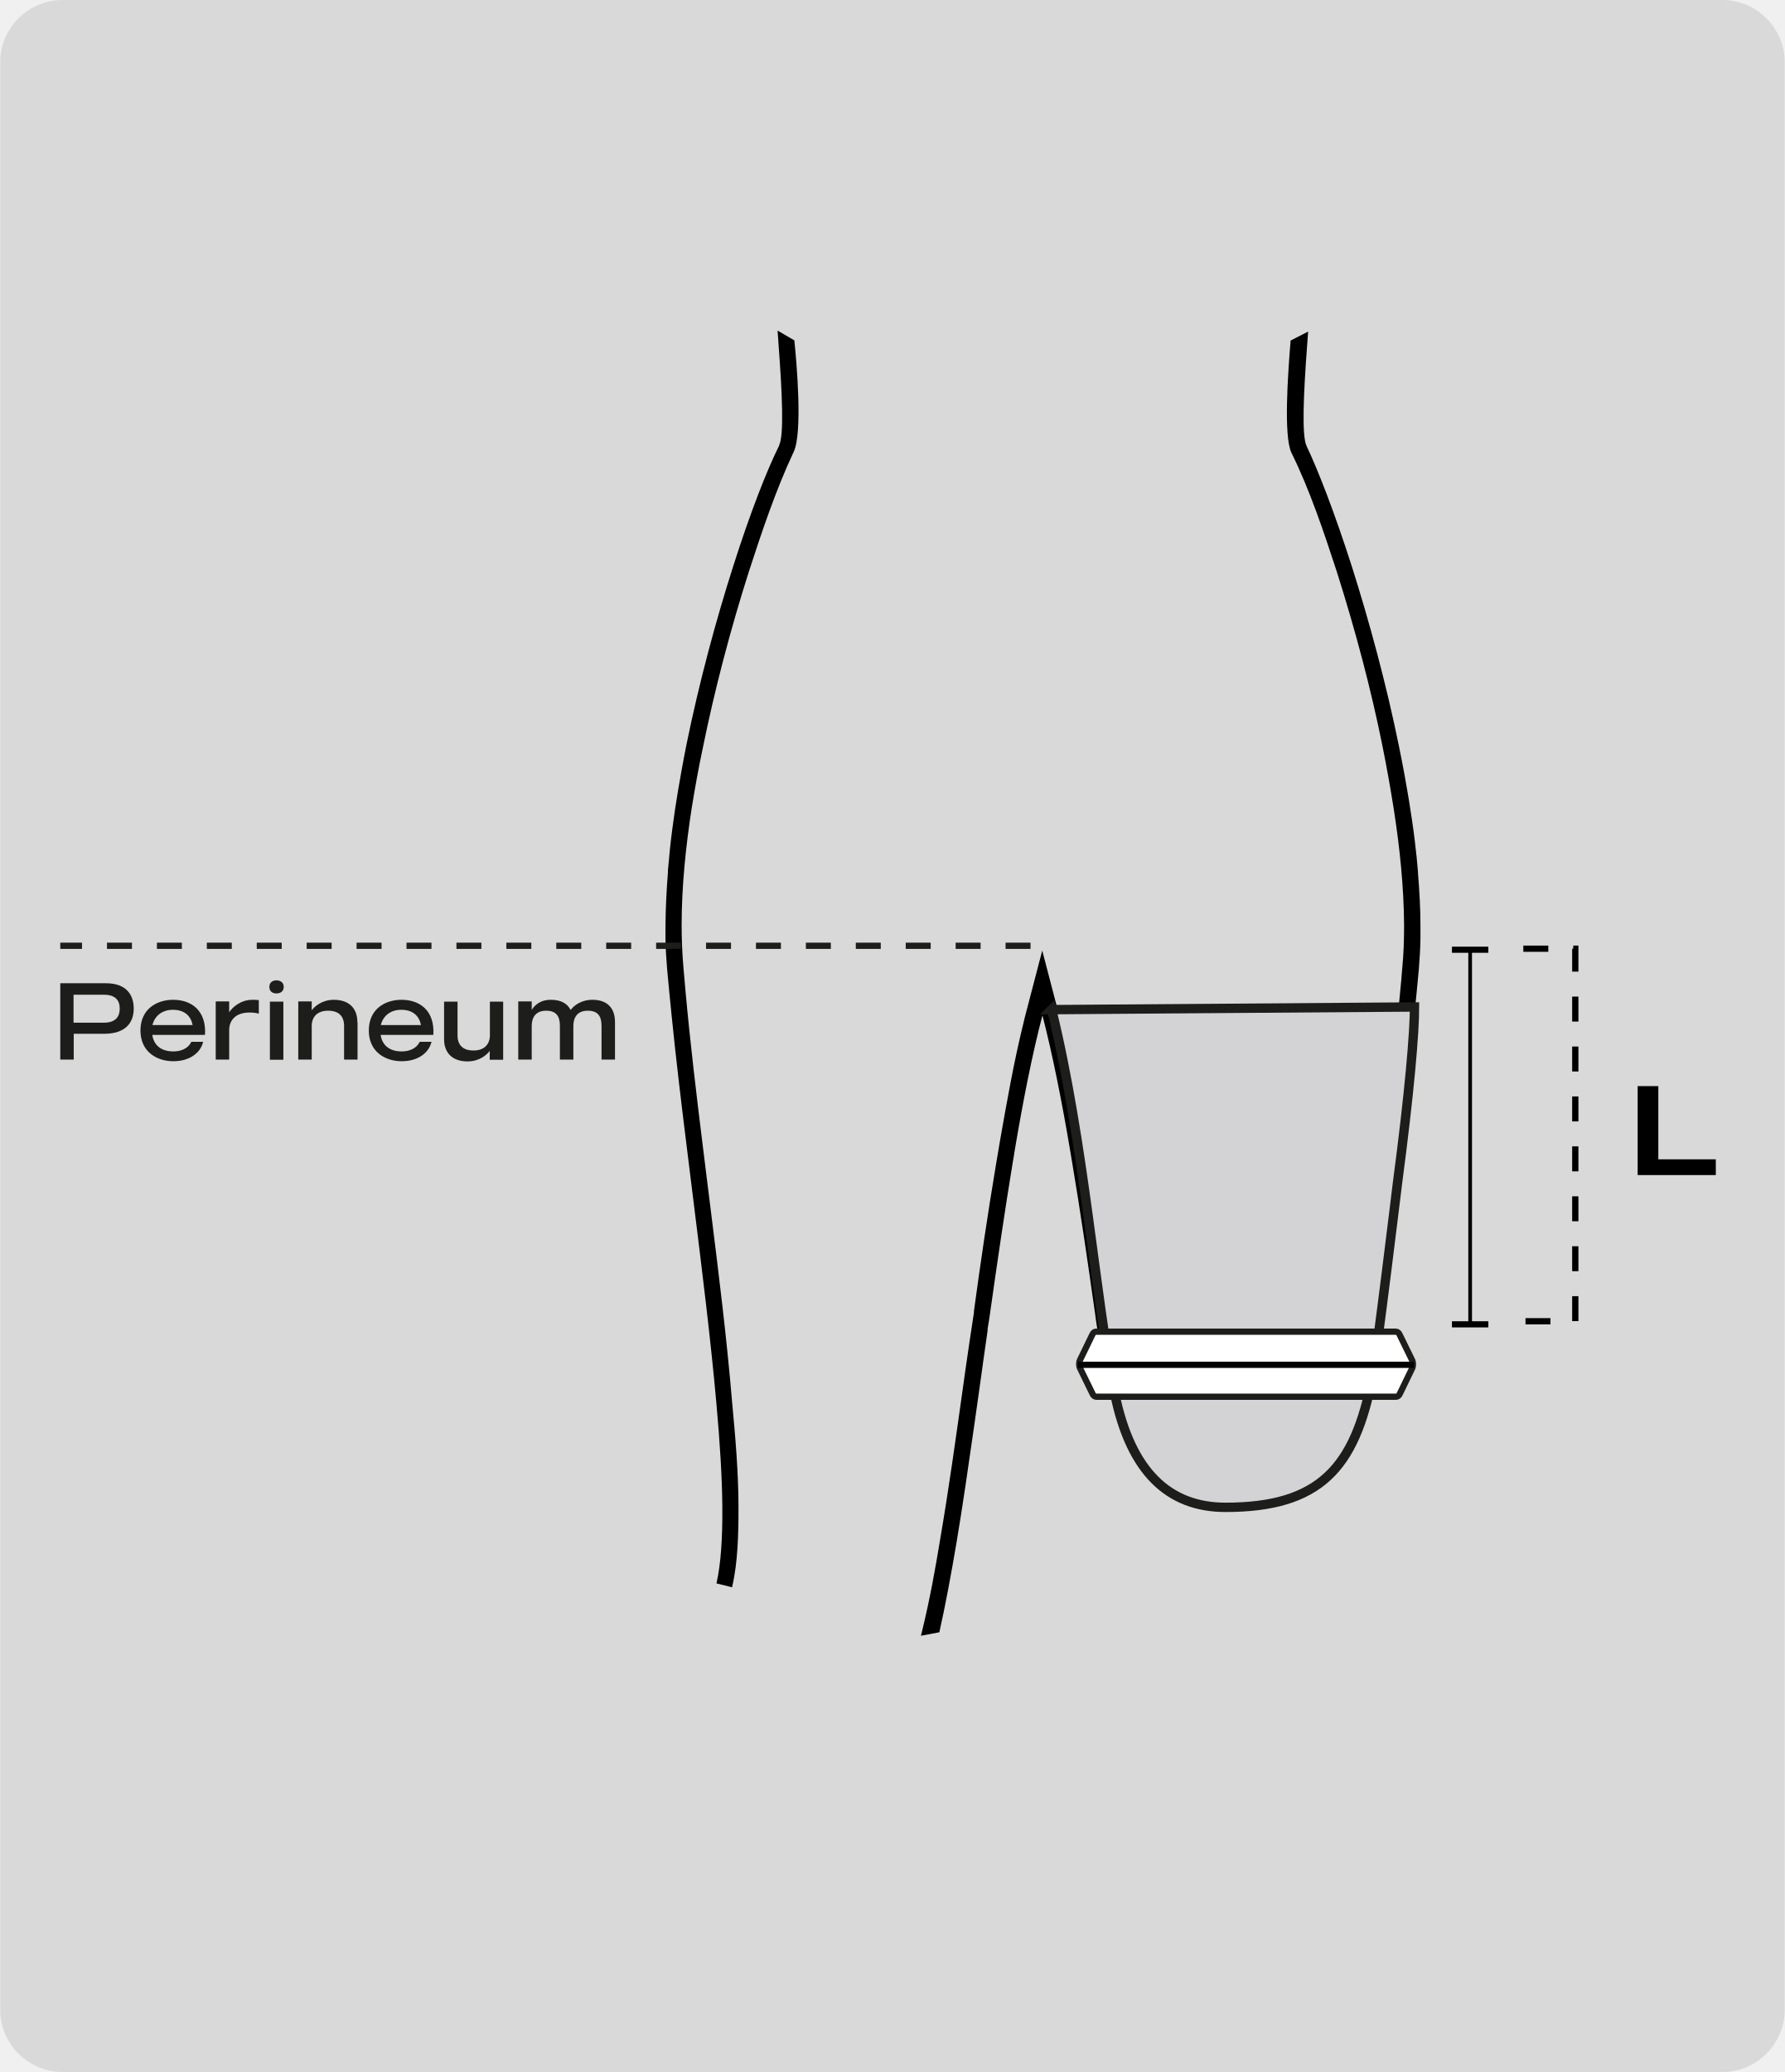
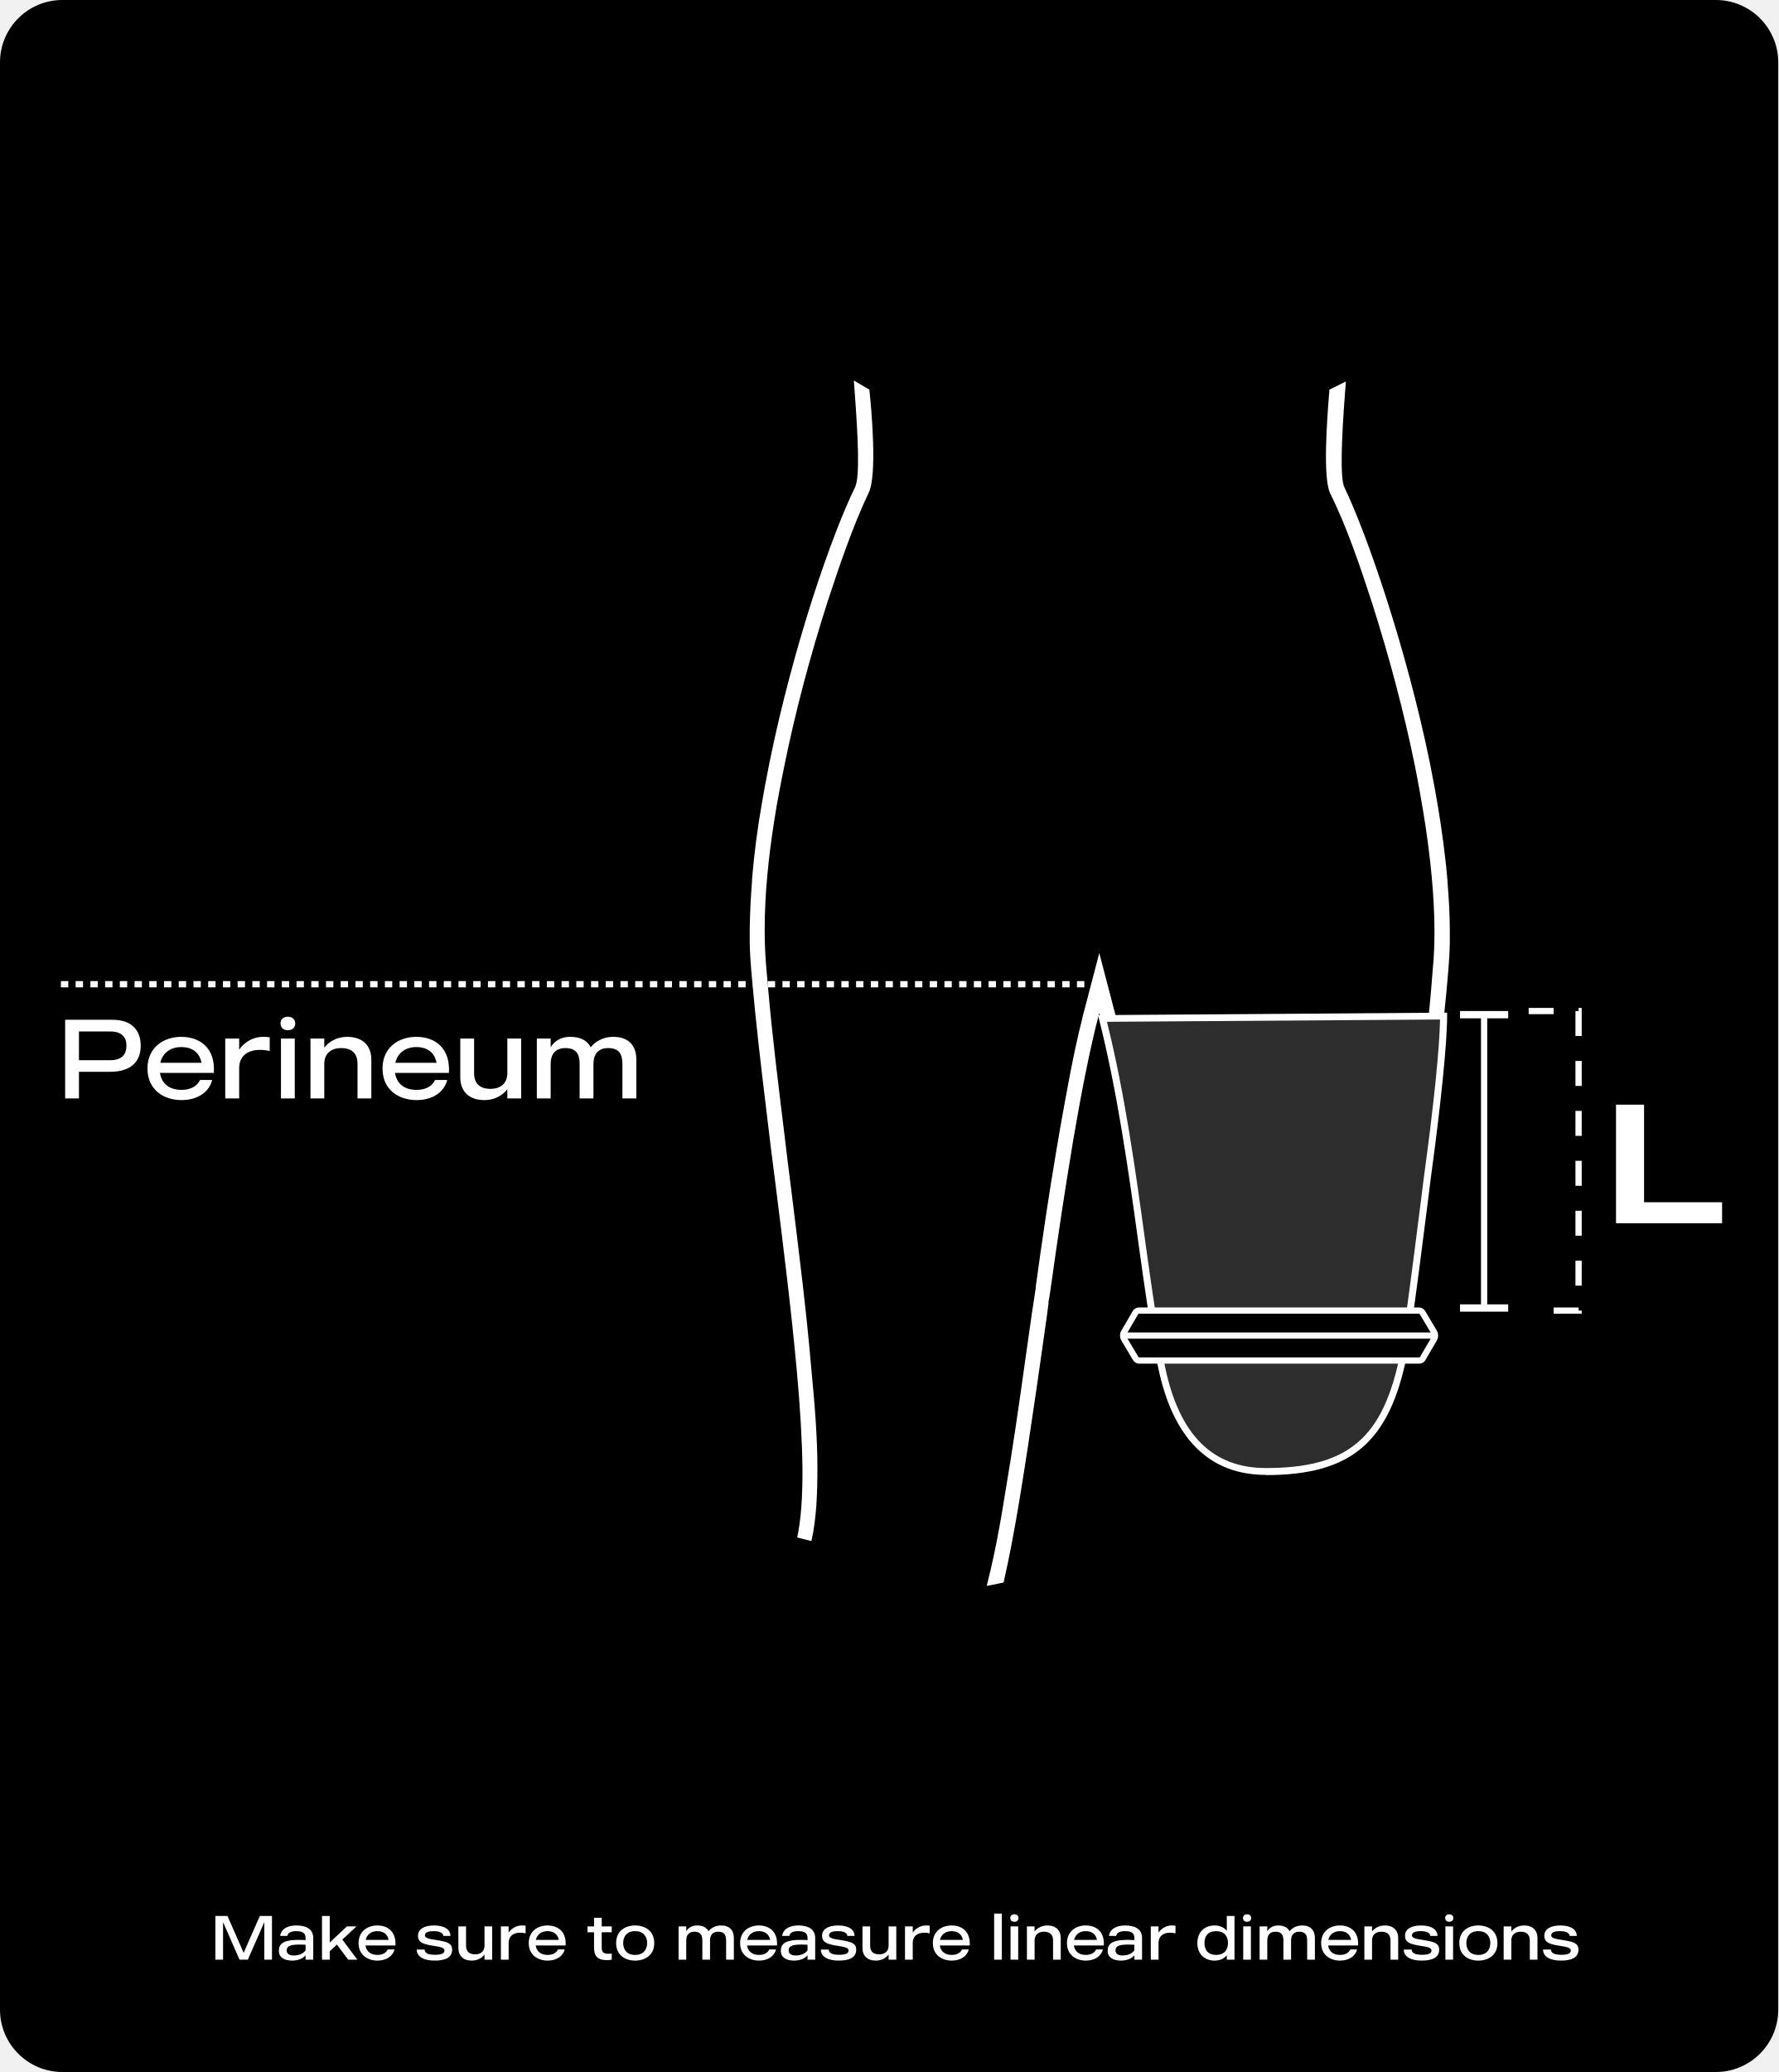
- <svg xmlns="http://www.w3.org/2000/svg" width="286" height="332" viewBox="0 0 286 332" fill="none">
-   <rect x="0.037" width="285.963" height="332" rx="10" fill="#D9D9D9" />
-   <path fill-rule="evenodd" clip-rule="evenodd" d="M150.534 261.541C151.485 257.314 152.402 252.4 153.32 246.961C154.271 241.293 155.156 235.133 156.074 228.744C156.533 225.599 156.959 222.421 157.418 219.21L157.582 217.998C157.811 216.393 158.04 214.787 158.27 213.182V212.887C158.401 212.133 158.532 211.38 158.63 210.626C159.81 202.271 161.023 193.982 162.302 186.217C162.4 185.66 162.498 185.136 162.564 184.612C163.941 176.421 165.416 168.918 167.055 162.693C168.661 168.918 170.169 176.454 171.545 184.644C171.644 185.169 171.709 185.693 171.808 186.217C173.119 193.982 174.332 202.304 175.512 210.626C175.61 211.412 175.708 212.166 175.839 212.887V213.182C176.102 214.754 176.331 216.327 176.561 217.9L176.79 219.571C176.987 220.979 177.183 222.356 177.38 223.732H180.068C180.002 223.273 179.937 222.814 179.871 222.388C179.707 221.34 179.576 220.291 179.412 219.243C178.986 216.262 178.56 213.28 178.134 210.298V210.069C177.085 202.337 175.938 194.572 174.594 186.741C174.463 185.889 174.299 185.07 174.168 184.219C172.955 177.305 171.676 170.327 169.939 163.512V163.479C169.808 163.02 169.71 162.562 169.579 162.103L167.022 152.307L164.465 162.103C164.334 162.562 164.236 163.02 164.105 163.479V163.545C162.498 169.966 161.351 176.552 160.204 183.072C160.138 183.465 160.073 183.858 160.007 184.251C159.876 185.103 159.712 185.922 159.581 186.774C158.27 194.605 157.123 202.37 156.074 210.102V210.331C155.582 213.411 155.156 216.524 154.697 219.603C154.566 220.554 154.435 221.471 154.304 222.421C153.156 230.546 152.042 238.639 150.665 246.633C149.879 251.45 148.993 256.299 147.846 261.017C147.748 261.377 147.682 261.738 147.584 262.098" fill="black" />
-   <path fill-rule="evenodd" clip-rule="evenodd" d="M206.816 54.572C206.816 54.834 206.783 55.129 206.75 55.49C206.422 59.749 205.668 69.807 206.947 72.527C209.897 78.49 212.191 85.37 214.224 91.595C217.174 100.9 219.731 110.434 221.632 119.969C222.255 123.114 222.845 126.39 223.369 129.732C224.32 135.859 224.975 142.183 225.008 148.244C225.008 150.57 224.942 152.896 224.713 155.124C224.615 156.369 224.516 157.614 224.385 158.859C223.631 167.148 222.648 175.339 221.632 183.53C221.173 187.298 220.714 191.066 220.222 194.834C219.01 204.434 217.797 214.066 216.879 223.666H219.6C220.485 214.001 221.828 203.189 223.205 192.082C223.533 189.33 223.894 186.577 224.221 183.825C225.106 176.715 225.926 169.606 226.647 162.758C226.909 160.268 227.139 157.778 227.368 155.354C227.499 153.748 227.598 152.143 227.63 150.504C227.63 149.751 227.63 148.997 227.63 148.244C227.63 145.557 227.466 142.739 227.237 139.889V139.725C227.171 139.004 227.106 138.284 227.04 137.563C227.04 137.301 226.975 137.006 226.942 136.744C226.942 136.613 226.942 136.482 226.909 136.383C226.68 134.188 226.385 131.993 226.024 129.765C225.729 127.766 225.369 125.768 225.008 123.769C224.746 122.393 224.484 120.984 224.189 119.576C222.123 109.419 219.37 99.393 216.682 90.907C213.962 82.389 211.274 75.443 209.373 71.446C208.619 69.84 208.848 63.55 209.504 54.9C209.536 54.277 209.602 53.72 209.635 53.131M114.805 253.71L117.329 254.333V254.267C118.247 250.336 118.346 245.749 118.346 241.653C118.346 236.051 117.854 230.317 117.329 224.747C116.477 214.525 115.199 204.27 113.92 194.048C113.494 190.542 113.035 187.036 112.609 183.498C111.593 175.307 110.61 167.116 109.856 158.826C109.758 157.581 109.626 156.336 109.528 155.091C109.331 152.863 109.233 150.537 109.233 148.211C109.233 142.084 109.889 135.695 110.839 129.536C111.364 126.259 111.954 123.016 112.609 119.936C114.543 110.402 117.067 100.835 120.017 91.562C122.05 85.305 124.344 78.457 127.163 72.461C128.671 69.48 127.655 57.947 127.294 54.539L124.606 52.967C124.639 53.556 124.705 54.146 124.737 54.736V54.834C125.393 63.451 125.623 69.742 124.869 71.314V71.38C122.869 75.377 120.181 82.29 117.493 90.743C114.773 99.262 112.052 109.255 109.987 119.412C109.725 120.821 109.43 122.197 109.2 123.573C108.84 125.604 108.479 127.635 108.184 129.634C107.856 131.862 107.561 134.09 107.332 136.285C107.332 136.416 107.332 136.547 107.299 136.678C107.299 136.908 107.234 137.17 107.234 137.399C107.168 138.12 107.102 138.808 107.037 139.496V139.66V139.791C106.807 142.674 106.676 145.492 106.644 148.178C106.644 148.932 106.644 149.718 106.644 150.439C106.676 152.11 106.775 153.715 106.906 155.255C107.135 157.713 107.365 160.17 107.627 162.693C108.315 169.573 109.168 176.65 110.053 183.76C110.38 186.512 110.741 189.231 111.069 191.951C112.511 203.549 113.92 214.885 114.805 224.878C115.363 231.071 115.723 236.706 115.756 241.588C115.789 246.437 115.527 250.532 114.838 253.612V253.678" fill="black" />
-   <path d="M235.89 152.144H235.3V212.2H235.89V152.144Z" fill="black" />
-   <path d="M238.512 211.708H232.678V212.691H238.512V211.708Z" fill="black" />
-   <path d="M238.512 151.685H232.678V152.667H238.512V151.685Z" fill="black" />
-   <path d="M165.145 151.544L9.659 151.544" stroke="#1D1D1B" stroke-miterlimit="10" stroke-dasharray="4 4" />
-   <path d="M21.43 161.597C21.43 163.927 20.061 165.645 16.681 165.645H11.815V169.78H9.659V157.549H17.002C20.323 157.549 21.43 159.5 21.43 161.597ZM19.187 161.597C19.187 160.228 18.429 159.384 16.623 159.384H11.786V163.868H16.652C18.546 163.868 19.187 162.878 19.187 161.626V161.597Z" fill="#1D1D1B" />
-   <path d="M32.794 165.82H24.403C24.636 167.422 25.772 168.47 27.753 168.47C29.56 168.47 30.346 167.596 30.667 166.927H32.561C32.095 168.82 30.259 170.043 27.782 170.043C25.131 170.043 22.509 168.528 22.509 165.121C22.509 161.714 25.073 160.199 27.753 160.199C30.696 160.199 33.085 161.947 32.852 165.791L32.794 165.82ZM30.871 164.247C30.579 162.791 29.589 161.801 27.695 161.801C25.976 161.801 24.781 162.791 24.432 164.247H30.842H30.871Z" fill="#1D1D1B" />
-   <path d="M41.476 160.287V162.413H41.417C41.038 162.296 40.572 162.238 39.99 162.238C37.63 162.238 36.726 163.607 36.726 165.063V169.781H34.57V160.461H36.726V162.209C37.134 161.539 38.445 160.199 40.456 160.199C40.864 160.199 41.126 160.199 41.476 160.257V160.287Z" fill="#1D1D1B" />
-   <path d="M43.166 158.131C43.166 157.462 43.632 157.083 44.302 157.083C44.972 157.083 45.468 157.462 45.468 158.131C45.468 158.801 45.002 159.18 44.302 159.18C43.603 159.18 43.166 158.801 43.166 158.131ZM43.253 160.49H45.41V169.81H43.253V160.49Z" fill="#1D1D1B" />
-   <path d="M57.296 163.752V169.781H55.14V164.393C55.14 162.82 54.295 161.947 52.576 161.947C50.857 161.947 49.954 162.937 49.954 164.393V169.781H47.798V160.461H49.954V161.888C50.391 161.277 51.586 160.199 53.508 160.199C55.927 160.199 57.267 161.568 57.267 163.752H57.296Z" fill="#1D1D1B" />
-   <path d="M69.389 165.82H60.997C61.23 167.422 62.367 168.47 64.348 168.47C66.154 168.47 66.941 167.596 67.262 166.927H69.156C68.689 168.82 66.854 170.043 64.377 170.043C61.726 170.043 59.103 168.528 59.103 165.121C59.103 161.714 61.667 160.199 64.348 160.199C67.291 160.199 69.68 161.947 69.447 165.791L69.389 165.82ZM67.466 164.247C67.174 162.791 66.184 161.801 64.29 161.801C62.571 161.801 61.376 162.791 61.026 164.247H67.436H67.466Z" fill="#1D1D1B" />
-   <path d="M80.634 160.49V169.809H78.478V168.382C78.041 168.994 76.847 170.072 74.924 170.072C72.505 170.072 71.165 168.703 71.165 166.519V160.49H73.321V165.878C73.321 167.451 74.166 168.324 75.885 168.324C77.604 168.324 78.507 167.334 78.507 165.878V160.49H80.663H80.634Z" fill="#1D1D1B" />
-   <path d="M98.553 163.752V169.781H96.397V164.393C96.397 162.82 95.814 161.947 94.183 161.947C92.551 161.947 91.881 162.995 91.881 164.393V169.781H89.725V164.393C89.725 162.82 89.142 161.947 87.511 161.947C85.879 161.947 85.209 162.995 85.209 164.393V169.781H83.053V160.461H85.209V161.83C85.558 161.219 86.462 160.199 88.268 160.199C89.871 160.199 90.919 160.782 91.444 161.83C91.91 161.189 93.076 160.199 94.94 160.199C97.359 160.199 98.553 161.568 98.553 163.752Z" fill="#1D1D1B" />
-   <path d="M168.53 161.743C173.807 183.367 175.446 207.612 178.626 223.24C181.182 235.854 187.312 241.523 196.392 241.523C211.437 241.523 217.108 235.265 219.894 220.816C220.648 216.819 223.926 189.756 223.926 189.756C225.893 174.914 226.68 165.412 226.68 161.35L168.497 161.776L168.53 161.743Z" fill="#D3D3D5" stroke="#1D1D1B" stroke-width="1.5" stroke-miterlimit="10" />
-   <path d="M223.697 213.379H175.643C175.413 213.379 175.184 213.543 175.053 213.838L173.086 217.9C172.889 218.293 172.889 218.85 173.086 219.244L175.085 223.339C175.217 223.634 175.446 223.798 175.676 223.798H223.729C223.959 223.798 224.188 223.634 224.319 223.339L226.286 219.276C226.483 218.883 226.483 218.326 226.286 217.933L224.287 213.838C224.155 213.543 223.926 213.379 223.697 213.379Z" fill="white" stroke="#1D1D1B" stroke-miterlimit="10" />
-   <path d="M274.963 188.282H262.441V174.029H265.752V185.759H274.963V188.282Z" fill="black" />
-   <path d="M244.118 152.012H252.444V211.707H244.151" stroke="black" stroke-miterlimit="10" stroke-dasharray="4 4" />
-   <path d="M172.756 218.684H226.578" stroke="black" />
+ <svg xmlns="http://www.w3.org/2000/svg" width="285" height="332" viewBox="0 0 285 332" fill="none">
+   <rect width="285" height="332" rx="10" fill="black" />
+   <path d="M241.72 162V163.168H238.359V209H241.72V210.168H234V209H237.359V163.168H234V162H241.72Z" fill="white" />
+   <path d="M41.64 307H43.59V314H42.36V307.99L39.72 314H38.39L35.75 307.99V314H34.52V307H36.46L39.05 312.91L41.64 307ZM47.484 308.52C48.954 308.52 50.204 309.01 50.204 310.54V314H48.974V313.31C48.714 313.61 48.074 314.15 46.824 314.15C45.544 314.15 44.694 313.62 44.694 312.6C44.694 311.5 45.294 310.63 48.974 310.87V310.54C48.974 309.8 48.594 309.43 47.484 309.43C46.534 309.43 46.144 309.74 46.054 310.19H44.904C45.064 309.07 46.104 308.52 47.484 308.52ZM48.974 312.5V311.61C46.754 311.5 45.954 311.69 45.954 312.52C45.954 313.06 46.374 313.33 47.084 313.33C48.024 313.33 48.644 312.98 48.974 312.5ZM55.807 314L53.997 311.58L52.847 312.66V314H51.607V307H52.847V311.26L55.597 308.67H57.137L54.867 310.78L57.267 314H55.807ZM60.467 308.52C62.157 308.52 63.517 309.52 63.377 311.73H58.577C58.717 312.64 59.367 313.24 60.487 313.24C61.527 313.24 61.967 312.74 62.147 312.36H63.227C62.957 313.45 61.917 314.15 60.487 314.15C58.967 314.15 57.467 313.28 57.467 311.34C57.467 309.43 58.937 308.52 60.467 308.52ZM58.607 310.83H62.277C62.117 309.99 61.537 309.43 60.467 309.43C59.477 309.43 58.797 309.99 58.607 310.83ZM70.101 310.88C71.611 311.14 72.461 311.34 72.461 312.39C72.461 313.63 71.431 314.15 69.651 314.15C68.031 314.15 66.791 313.59 66.791 312.38H68.061C68.061 312.96 68.631 313.22 69.751 313.22C70.841 313.22 71.231 312.95 71.231 312.55C71.231 311.96 70.341 311.95 68.981 311.7C67.601 311.44 66.991 311.12 66.991 310.17C66.991 309.1 67.991 308.52 69.561 308.52C71.271 308.52 72.191 309.2 72.191 310.19H71.041C71.041 309.85 70.681 309.43 69.541 309.43C68.471 309.43 68.101 309.7 68.101 310.11C68.101 310.65 69.151 310.72 70.101 310.88ZM77.653 308.67H78.883V314H77.653V313.18C77.403 313.53 76.723 314.15 75.613 314.15C74.223 314.15 73.463 313.36 73.463 312.12V308.67H74.693V311.75C74.693 312.65 75.183 313.15 76.153 313.15C77.123 313.15 77.653 312.59 77.653 311.75V308.67ZM83.649 308.52C83.889 308.52 84.029 308.53 84.239 308.56V309.78H84.199C83.989 309.72 83.719 309.68 83.379 309.68C82.029 309.68 81.519 310.46 81.519 311.29V314H80.279V308.67H81.519V309.67C81.759 309.28 82.499 308.52 83.649 308.52ZM87.742 308.52C89.432 308.52 90.792 309.52 90.652 311.73H85.852C85.992 312.64 86.642 313.24 87.762 313.24C88.802 313.24 89.242 312.74 89.422 312.36H90.502C90.232 313.45 89.192 314.15 87.762 314.15C86.242 314.15 84.742 313.28 84.742 311.34C84.742 309.43 86.212 308.52 87.742 308.52ZM85.882 310.83H89.552C89.392 309.99 88.812 309.43 87.742 309.43C86.752 309.43 86.072 309.99 85.882 310.83ZM98.046 309.61H96.436V312.01C96.436 312.91 96.796 313.16 98.046 313.03V313.99C97.866 314.04 97.596 314.08 97.346 314.08C95.726 314.08 95.206 313.42 95.206 312.01V309.61H94.166V308.67H95.206V307.29H96.436V308.67H98.046V309.61ZM101.796 308.52C103.356 308.52 104.856 309.37 104.856 311.34C104.856 313.31 103.356 314.15 101.796 314.15C100.236 314.15 98.746 313.31 98.746 311.34C98.746 309.37 100.236 308.52 101.796 308.52ZM101.796 313.24C103.226 313.24 103.716 312.27 103.716 311.34C103.716 310.4 103.226 309.43 101.796 309.43C100.366 309.43 99.876 310.4 99.876 311.34C99.876 312.27 100.366 313.24 101.796 313.24ZM115.556 308.52C116.946 308.52 117.616 309.31 117.616 310.55V314H116.376V310.92C116.376 310.02 116.046 309.52 115.106 309.52C114.176 309.52 113.796 310.12 113.796 310.92V314H112.566V310.92C112.566 310.02 112.226 309.52 111.296 309.52C110.366 309.52 109.986 310.12 109.986 310.92V314H108.756V308.67H109.986V309.45C110.186 309.1 110.696 308.52 111.736 308.52C112.656 308.52 113.256 308.86 113.556 309.45C113.826 309.09 114.486 308.52 115.556 308.52ZM121.619 308.52C123.309 308.52 124.669 309.52 124.529 311.73H119.729C119.869 312.64 120.519 313.24 121.639 313.24C122.679 313.24 123.119 312.74 123.299 312.36H124.379C124.109 313.45 123.069 314.15 121.639 314.15C120.119 314.15 118.619 313.28 118.619 311.34C118.619 309.43 120.089 308.52 121.619 308.52ZM119.759 310.83H123.429C123.269 309.99 122.689 309.43 121.619 309.43C120.629 309.43 119.949 309.99 119.759 310.83ZM127.933 308.52C129.403 308.52 130.653 309.01 130.653 310.54V314H129.423V313.31C129.163 313.61 128.523 314.15 127.273 314.15C125.993 314.15 125.143 313.62 125.143 312.6C125.143 311.5 125.743 310.63 129.423 310.87V310.54C129.423 309.8 129.043 309.43 127.933 309.43C126.983 309.43 126.593 309.74 126.503 310.19H125.353C125.513 309.07 126.553 308.52 127.933 308.52ZM129.423 312.5V311.61C127.203 311.5 126.403 311.69 126.403 312.52C126.403 313.06 126.823 313.33 127.533 313.33C128.473 313.33 129.093 312.98 129.423 312.5ZM134.866 310.88C136.376 311.14 137.226 311.34 137.226 312.39C137.226 313.63 136.196 314.15 134.416 314.15C132.796 314.15 131.556 313.59 131.556 312.38H132.826C132.826 312.96 133.396 313.22 134.516 313.22C135.606 313.22 135.996 312.95 135.996 312.55C135.996 311.96 135.106 311.95 133.746 311.7C132.366 311.44 131.756 311.12 131.756 310.17C131.756 309.1 132.756 308.52 134.326 308.52C136.036 308.52 136.956 309.2 136.956 310.19H135.806C135.806 309.85 135.446 309.43 134.306 309.43C133.236 309.43 132.866 309.7 132.866 310.11C132.866 310.65 133.916 310.72 134.866 310.88ZM142.418 308.67H143.648V314H142.418V313.18C142.168 313.53 141.488 314.15 140.378 314.15C138.988 314.15 138.228 313.36 138.228 312.12V308.67H139.458V311.75C139.458 312.65 139.948 313.15 140.918 313.15C141.888 313.15 142.418 312.59 142.418 311.75V308.67ZM148.415 308.52C148.655 308.52 148.795 308.53 149.005 308.56V309.78H148.965C148.755 309.72 148.485 309.68 148.145 309.68C146.795 309.68 146.285 310.46 146.285 311.29V314H145.045V308.67H146.285V309.67C146.525 309.28 147.265 308.52 148.415 308.52ZM152.508 308.52C154.198 308.52 155.558 309.52 155.418 311.73H150.618C150.758 312.64 151.408 313.24 152.528 313.24C153.568 313.24 154.008 312.74 154.188 312.36H155.268C154.998 313.45 153.958 314.15 152.528 314.15C151.008 314.15 149.508 313.28 149.508 311.34C149.508 309.43 150.978 308.52 152.508 308.52ZM150.648 310.83H154.318C154.158 309.99 153.578 309.43 152.508 309.43C151.518 309.43 150.838 309.99 150.648 310.83ZM159.332 306.62H160.562V314H159.332V306.62ZM161.959 314V308.67H163.189V314H161.959ZM162.569 307.93C162.189 307.93 161.919 307.71 161.919 307.33C161.919 306.95 162.189 306.73 162.569 306.73C162.959 306.73 163.229 306.95 163.229 307.33C163.229 307.71 162.959 307.93 162.569 307.93ZM167.856 308.52C169.246 308.52 170.006 309.31 170.006 310.55V314H168.776V310.92C168.776 310.02 168.286 309.52 167.316 309.52C166.346 309.52 165.816 310.08 165.816 310.92V314H164.586V308.67H165.816V309.49C166.066 309.14 166.746 308.52 167.856 308.52ZM174.002 308.52C175.692 308.52 177.052 309.52 176.912 311.73H172.112C172.252 312.64 172.902 313.24 174.022 313.24C175.062 313.24 175.502 312.74 175.682 312.36H176.762C176.492 313.45 175.452 314.15 174.022 314.15C172.502 314.15 171.002 313.28 171.002 311.34C171.002 309.43 172.472 308.52 174.002 308.52ZM172.142 310.83H175.812C175.652 309.99 175.072 309.43 174.002 309.43C173.012 309.43 172.332 309.99 172.142 310.83ZM180.316 308.52C181.786 308.52 183.036 309.01 183.036 310.54V314H181.806V313.31C181.546 313.61 180.906 314.15 179.656 314.15C178.376 314.15 177.526 313.62 177.526 312.6C177.526 311.5 178.126 310.63 181.806 310.87V310.54C181.806 309.8 181.426 309.43 180.316 309.43C179.366 309.43 178.976 309.74 178.886 310.19H177.736C177.896 309.07 178.936 308.52 180.316 308.52ZM181.806 312.5V311.61C179.586 311.5 178.786 311.69 178.786 312.52C178.786 313.06 179.206 313.33 179.916 313.33C180.856 313.33 181.476 312.98 181.806 312.5ZM187.809 308.52C188.049 308.52 188.189 308.53 188.399 308.56V309.78H188.359C188.149 309.72 187.879 309.68 187.539 309.68C186.189 309.68 185.679 310.46 185.679 311.29V314H184.439V308.67H185.679V309.67C185.919 309.28 186.659 308.52 187.809 308.52ZM196.621 307H197.851V314H196.621V313.3C196.201 313.81 195.561 314.15 194.671 314.15C193.111 314.15 191.901 313.14 191.901 311.34C191.901 309.53 193.111 308.52 194.671 308.52C195.561 308.52 196.201 308.86 196.621 309.37V307ZM194.911 313.24C196.181 313.24 196.811 312.44 196.811 311.34C196.811 310.23 196.201 309.43 194.911 309.43C193.611 309.43 193.041 310.21 193.041 311.34C193.041 312.46 193.631 313.24 194.911 313.24ZM199.254 314V308.67H200.484V314H199.254ZM199.864 307.93C199.484 307.93 199.214 307.71 199.214 307.33C199.214 306.95 199.484 306.73 199.864 306.73C200.254 306.73 200.524 306.95 200.524 307.33C200.524 307.71 200.254 307.93 199.864 307.93ZM208.681 308.52C210.071 308.52 210.741 309.31 210.741 310.55V314H209.501V310.92C209.501 310.02 209.171 309.52 208.231 309.52C207.301 309.52 206.921 310.12 206.921 310.92V314H205.691V310.92C205.691 310.02 205.351 309.52 204.421 309.52C203.491 309.52 203.111 310.12 203.111 310.92V314H201.881V308.67H203.111V309.45C203.311 309.1 203.821 308.52 204.861 308.52C205.781 308.52 206.381 308.86 206.681 309.45C206.951 309.09 207.611 308.52 208.681 308.52ZM214.744 308.52C216.434 308.52 217.794 309.52 217.654 311.73H212.854C212.994 312.64 213.644 313.24 214.764 313.24C215.804 313.24 216.244 312.74 216.424 312.36H217.504C217.234 313.45 216.194 314.15 214.764 314.15C213.244 314.15 211.744 313.28 211.744 311.34C211.744 309.43 213.214 308.52 214.744 308.52ZM212.884 310.83H216.554C216.394 309.99 215.814 309.43 214.744 309.43C213.754 309.43 213.074 309.99 212.884 310.83ZM221.938 308.52C223.328 308.52 224.088 309.31 224.088 310.55V314H222.858V310.92C222.858 310.02 222.368 309.52 221.398 309.52C220.428 309.52 219.898 310.08 219.898 310.92V314H218.668V308.67H219.898V309.49C220.148 309.14 220.828 308.52 221.938 308.52ZM228.294 310.88C229.804 311.14 230.654 311.34 230.654 312.39C230.654 313.63 229.624 314.15 227.844 314.15C226.224 314.15 224.984 313.59 224.984 312.38H226.254C226.254 312.96 226.824 313.22 227.944 313.22C229.034 313.22 229.424 312.95 229.424 312.55C229.424 311.96 228.534 311.95 227.174 311.7C225.794 311.44 225.184 311.12 225.184 310.17C225.184 309.1 226.184 308.52 227.754 308.52C229.464 308.52 230.384 309.2 230.384 310.19H229.234C229.234 309.85 228.874 309.43 227.734 309.43C226.664 309.43 226.294 309.7 226.294 310.11C226.294 310.65 227.344 310.72 228.294 310.88ZM231.656 314V308.67H232.886V314H231.656ZM232.266 307.93C231.886 307.93 231.616 307.71 231.616 307.33C231.616 306.95 231.886 306.73 232.266 306.73C232.656 306.73 232.926 306.95 232.926 307.33C232.926 307.71 232.656 307.93 232.266 307.93ZM236.933 308.52C238.493 308.52 239.993 309.37 239.993 311.34C239.993 313.31 238.493 314.15 236.933 314.15C235.373 314.15 233.883 313.31 233.883 311.34C233.883 309.37 235.373 308.52 236.933 308.52ZM236.933 313.24C238.363 313.24 238.853 312.27 238.853 311.34C238.853 310.4 238.363 309.43 236.933 309.43C235.503 309.43 235.013 310.4 235.013 311.34C235.013 312.27 235.503 313.24 236.933 313.24ZM244.262 308.52C245.652 308.52 246.412 309.31 246.412 310.55V314H245.182V310.92C245.182 310.02 244.692 309.52 243.722 309.52C242.752 309.52 242.222 310.08 242.222 310.92V314H240.992V308.67H242.222V309.49C242.472 309.14 243.152 308.52 244.262 308.52ZM250.618 310.88C252.128 311.14 252.978 311.34 252.978 312.39C252.978 313.63 251.948 314.15 250.168 314.15C248.548 314.15 247.308 313.59 247.308 312.38H248.578C248.578 312.96 249.148 313.22 250.268 313.22C251.358 313.22 251.748 312.95 251.748 312.55C251.748 311.96 250.858 311.95 249.498 311.7C248.118 311.44 247.508 311.12 247.508 310.17C247.508 309.1 248.508 308.52 250.078 308.52C251.788 308.52 252.708 309.2 252.708 310.19H251.558C251.558 309.85 251.198 309.43 250.058 309.43C248.988 309.43 248.618 309.7 248.618 310.11C248.618 310.65 249.668 310.72 250.618 310.88Z" fill="white" />
+   <path d="M200.245 223.295C190.565 223.295 185.648 210.39 184.91 204.641H187.399C187.953 207.576 192.101 221.216 200.092 221.216C215.519 221.216 219.822 214.274 221.604 204.763H224.124C221.635 214.427 218.131 223.295 200.276 223.295H200.245Z" fill="white" />
+   <path fill-rule="evenodd" clip-rule="evenodd" d="M160.847 253.569C161.738 249.685 162.599 245.128 163.428 240.113C164.289 234.883 165.149 229.195 166.01 223.293C166.44 220.388 166.84 217.452 167.27 214.486L167.424 213.385C167.639 211.917 167.854 210.418 168.038 208.92V208.645C168.161 207.941 168.284 207.268 168.376 206.565C169.452 198.858 170.589 191.182 171.788 184.026C171.88 183.537 171.941 183.017 172.033 182.528C173.324 174.974 174.676 168.032 176.182 162.314C177.688 168.063 179.071 175.005 180.362 182.589C180.454 183.078 180.516 183.568 180.608 184.026C181.806 191.213 182.943 198.889 184.05 206.565C184.142 207.299 184.234 207.972 184.357 208.675V208.95C184.603 210.388 184.818 211.856 185.002 213.293L185.218 214.822C185.402 216.106 185.586 217.391 185.771 218.675H188.26C188.199 218.247 188.137 217.85 188.076 217.421C187.953 216.443 187.799 215.464 187.676 214.516C187.277 211.764 186.908 209.012 186.478 206.259V206.045C185.494 198.889 184.418 191.733 183.22 184.516C183.097 183.721 182.943 182.956 182.82 182.192C181.714 175.831 180.516 169.347 178.887 163.078V163.047C178.764 162.619 178.672 162.191 178.549 161.763L176.182 152.711L173.816 161.763C173.693 162.191 173.601 162.619 173.478 163.047V163.109C171.972 169.041 170.927 175.127 169.851 181.121C169.79 181.488 169.729 181.855 169.667 182.222C169.544 182.987 169.391 183.782 169.268 184.546C168.038 191.794 166.993 198.95 166.01 206.106V206.32C165.549 209.164 165.149 212.039 164.75 214.883C164.627 215.739 164.504 216.626 164.381 217.483C163.336 224.975 162.261 232.468 161.001 239.838C160.294 244.303 159.464 248.768 158.388 253.11C158.296 253.446 158.235 253.783 158.143 254.119" fill="white" />
+   <path fill-rule="evenodd" clip-rule="evenodd" d="M213.061 62.437C213.061 62.681 213.03 62.956 213 63.293C212.692 67.207 211.986 76.535 213.184 79.042C215.919 84.547 218.04 90.908 219.914 96.657C222.65 105.251 225.016 114.058 226.798 122.866C227.382 125.771 227.905 128.799 228.396 131.887C229.257 137.545 229.872 143.386 229.902 148.982C229.902 151.154 229.841 153.264 229.626 155.343C229.534 156.505 229.441 157.637 229.349 158.799C228.673 166.444 227.72 174.029 226.798 181.582C226.368 185.069 225.938 188.555 225.477 192.041C224.34 200.91 223.233 209.809 222.373 218.678H224.924C225.754 209.778 227.014 199.748 228.274 189.503C228.581 186.965 228.919 184.426 229.226 181.858C230.025 175.313 230.824 168.738 231.47 162.408C231.716 160.083 231.931 157.82 232.115 155.588C232.238 154.12 232.33 152.622 232.361 151.093C232.361 150.42 232.361 149.716 232.361 149.013C232.361 146.536 232.207 143.936 231.992 141.306V141.154C231.931 140.481 231.869 139.808 231.808 139.135C231.808 138.89 231.746 138.615 231.716 138.371C231.716 138.248 231.716 138.126 231.685 138.034C231.47 136.016 231.193 133.967 230.886 131.918C230.609 130.083 230.302 128.218 229.964 126.383C229.718 125.098 229.472 123.814 229.226 122.529C227.321 113.141 224.77 103.905 222.25 96.046C219.73 88.186 217.241 81.764 215.458 78.064C214.782 76.596 214.967 70.785 215.581 62.773C215.612 62.223 215.673 61.672 215.704 61.122M130.054 246.935V246.874C130.884 243.235 131.007 239.014 131.007 235.222C131.007 230.054 130.546 224.763 130.054 219.595C129.255 210.145 128.056 200.696 126.889 191.246C126.489 188.004 126.059 184.763 125.69 181.521C124.768 173.967 123.815 166.383 123.139 158.738C123.047 157.606 122.924 156.444 122.832 155.282C122.648 153.203 122.555 151.093 122.555 148.921C122.555 143.264 123.17 137.361 124.061 131.673C124.522 128.646 125.106 125.679 125.69 122.805C127.472 113.997 129.839 105.159 132.574 96.596C134.479 90.816 136.6 84.486 139.212 78.981C140.626 76.229 139.673 65.587 139.335 62.437L136.846 60.969C136.876 61.519 136.938 62.07 136.969 62.59V62.681C137.583 70.663 137.768 76.443 137.092 77.911V77.972C135.248 81.672 132.758 88.064 130.238 95.862C127.718 103.722 125.198 112.957 123.293 122.346C123.047 123.63 122.801 124.915 122.555 126.169C122.217 128.034 121.91 129.9 121.603 131.765C121.295 133.845 121.019 135.893 120.804 137.912C120.804 138.034 120.804 138.157 120.773 138.279C120.773 138.493 120.711 138.738 120.711 138.952C120.65 139.594 120.588 140.267 120.527 140.909V141.062V141.184C120.312 143.845 120.189 146.444 120.158 148.921C120.158 149.625 120.158 150.328 120.158 151.031C120.189 152.56 120.281 154.059 120.404 155.496C120.588 157.759 120.834 160.053 121.049 162.347C121.695 168.677 122.494 175.252 123.293 181.796C123.6 184.335 123.908 186.873 124.246 189.381C125.598 200.084 126.889 210.574 127.718 219.779C128.241 225.497 128.548 230.696 128.61 235.192C128.64 239.687 128.394 243.449 127.78 246.293V246.354" fill="white" />
+   <path d="M176.705 163.172C181.684 182.836 183.22 204.915 186.201 219.136C188.598 230.604 194.376 235.772 202.92 235.772C217.056 235.772 222.404 230.084 225.016 216.934C225.753 213.295 228.827 188.646 228.827 188.646C230.671 175.16 231.439 166.505 231.439 162.805L176.736 163.172H176.705Z" fill="#2D2D2D" />
+   <path d="M202.92 236.326C193.854 236.326 188.045 230.577 185.648 219.262C184.45 213.512 183.466 206.448 182.421 198.925C180.885 187.732 179.102 175.041 176.152 163.328L175.968 162.655L231.931 162.258V162.808C231.931 167.12 230.947 176.815 229.319 188.741C229.196 189.751 226.245 213.451 225.508 217.06C222.711 231.127 216.565 236.357 202.858 236.357L202.92 236.326ZM177.412 163.726C180.301 175.316 182.022 187.763 183.528 198.772C184.573 206.265 185.556 213.329 186.724 219.017C188.998 229.904 194.315 235.225 202.889 235.225C216.104 235.225 221.728 230.424 224.432 216.815C225.139 213.237 228.182 188.833 228.212 188.589C229.78 177.182 230.732 167.854 230.794 163.359L177.351 163.726H177.412Z" fill="white" />
+   <path d="M227.45 210H182.514C182.294 210 182.075 210.125 181.965 210.351L180.137 213.486C179.954 213.787 179.954 214.213 180.137 214.514L182.002 217.649C182.148 217.875 182.331 218 182.55 218H227.486C227.706 218 227.925 217.875 228.035 217.649L229.863 214.514C230.046 214.213 230.046 213.787 229.863 213.486L227.998 210.351C227.852 210.125 227.669 210 227.45 210Z" fill="black" stroke="white" stroke-miterlimit="10" />
+   <path d="M180 214L230 214" stroke="white" stroke-miterlimit="10" />
+   <path d="M276 196H259V177H263.495V192.637H276V196Z" fill="white" />
+   <path d="M173.785 157.703H9" stroke="white" stroke-miterlimit="10" stroke-dasharray="1.18 1.18 1.18 1.18 1.18 1.18 1.18 1.18" />
+   <path d="M245 162H253V210H245" stroke="white" stroke-miterlimit="10" stroke-dasharray="4 4" />
+   <path d="M18 163.4C21.42 163.4 22.554 165.398 22.554 167.558C22.554 169.97 21.132 171.734 17.658 171.734H12.654V176H10.44V163.4H18ZM17.658 169.88C19.602 169.88 20.268 168.872 20.268 167.558C20.268 166.136 19.494 165.272 17.622 165.272H12.654V169.88H17.658ZM29.038 166.136C32.08 166.136 34.528 167.936 34.276 171.914H25.636C25.888 173.552 27.058 174.632 29.074 174.632C30.946 174.632 31.738 173.732 32.062 173.048H34.006C33.52 175.01 31.648 176.27 29.074 176.27C26.338 176.27 23.638 174.704 23.638 171.212C23.638 167.774 26.284 166.136 29.038 166.136ZM25.69 170.294H32.296C32.008 168.782 30.964 167.774 29.038 167.774C27.256 167.774 26.032 168.782 25.69 170.294ZM42.166 166.136C42.598 166.136 42.85 166.154 43.228 166.208V168.404H43.156C42.778 168.296 42.292 168.224 41.68 168.224C39.25 168.224 38.332 169.628 38.332 171.122V176H36.1V166.406H38.332V168.206C38.764 167.504 40.096 166.136 42.166 166.136ZM45.029 176V166.406H47.243V176H45.029ZM46.127 165.074C45.444 165.074 44.958 164.678 44.958 163.994C44.958 163.31 45.444 162.914 46.127 162.914C46.83 162.914 47.316 163.31 47.316 163.994C47.316 164.678 46.83 165.074 46.127 165.074ZM55.644 166.136C58.146 166.136 59.514 167.558 59.514 169.79V176H57.3V170.456C57.3 168.836 56.418 167.936 54.672 167.936C52.926 167.936 51.972 168.944 51.972 170.456V176H49.758V166.406H51.972V167.882C52.422 167.252 53.646 166.136 55.644 166.136ZM66.708 166.136C69.75 166.136 72.198 167.936 71.946 171.914H63.306C63.558 173.552 64.728 174.632 66.744 174.632C68.616 174.632 69.408 173.732 69.732 173.048H71.676C71.19 175.01 69.318 176.27 66.744 176.27C64.008 176.27 61.308 174.704 61.308 171.212C61.308 167.774 63.954 166.136 66.708 166.136ZM63.36 170.294H69.966C69.678 168.782 68.634 167.774 66.708 167.774C64.926 167.774 63.702 168.782 63.36 170.294ZM81.312 166.406H83.526V176H81.312V174.524C80.862 175.154 79.638 176.27 77.64 176.27C75.138 176.27 73.77 174.848 73.77 172.616V166.406H75.984V171.95C75.984 173.57 76.866 174.47 78.612 174.47C80.358 174.47 81.312 173.462 81.312 171.95V166.406ZM98.279 166.136C100.781 166.136 101.987 167.558 101.987 169.79V176H99.755V170.456C99.755 168.836 99.161 167.936 97.469 167.936C95.795 167.936 95.111 169.016 95.111 170.456V176H92.897V170.456C92.897 168.836 92.285 167.936 90.611 167.936C88.937 167.936 88.253 169.016 88.253 170.456V176H86.039V166.406H88.253V167.81C88.613 167.18 89.531 166.136 91.403 166.136C93.059 166.136 94.139 166.748 94.679 167.81C95.165 167.162 96.353 166.136 98.279 166.136Z" fill="white" />
</svg>
